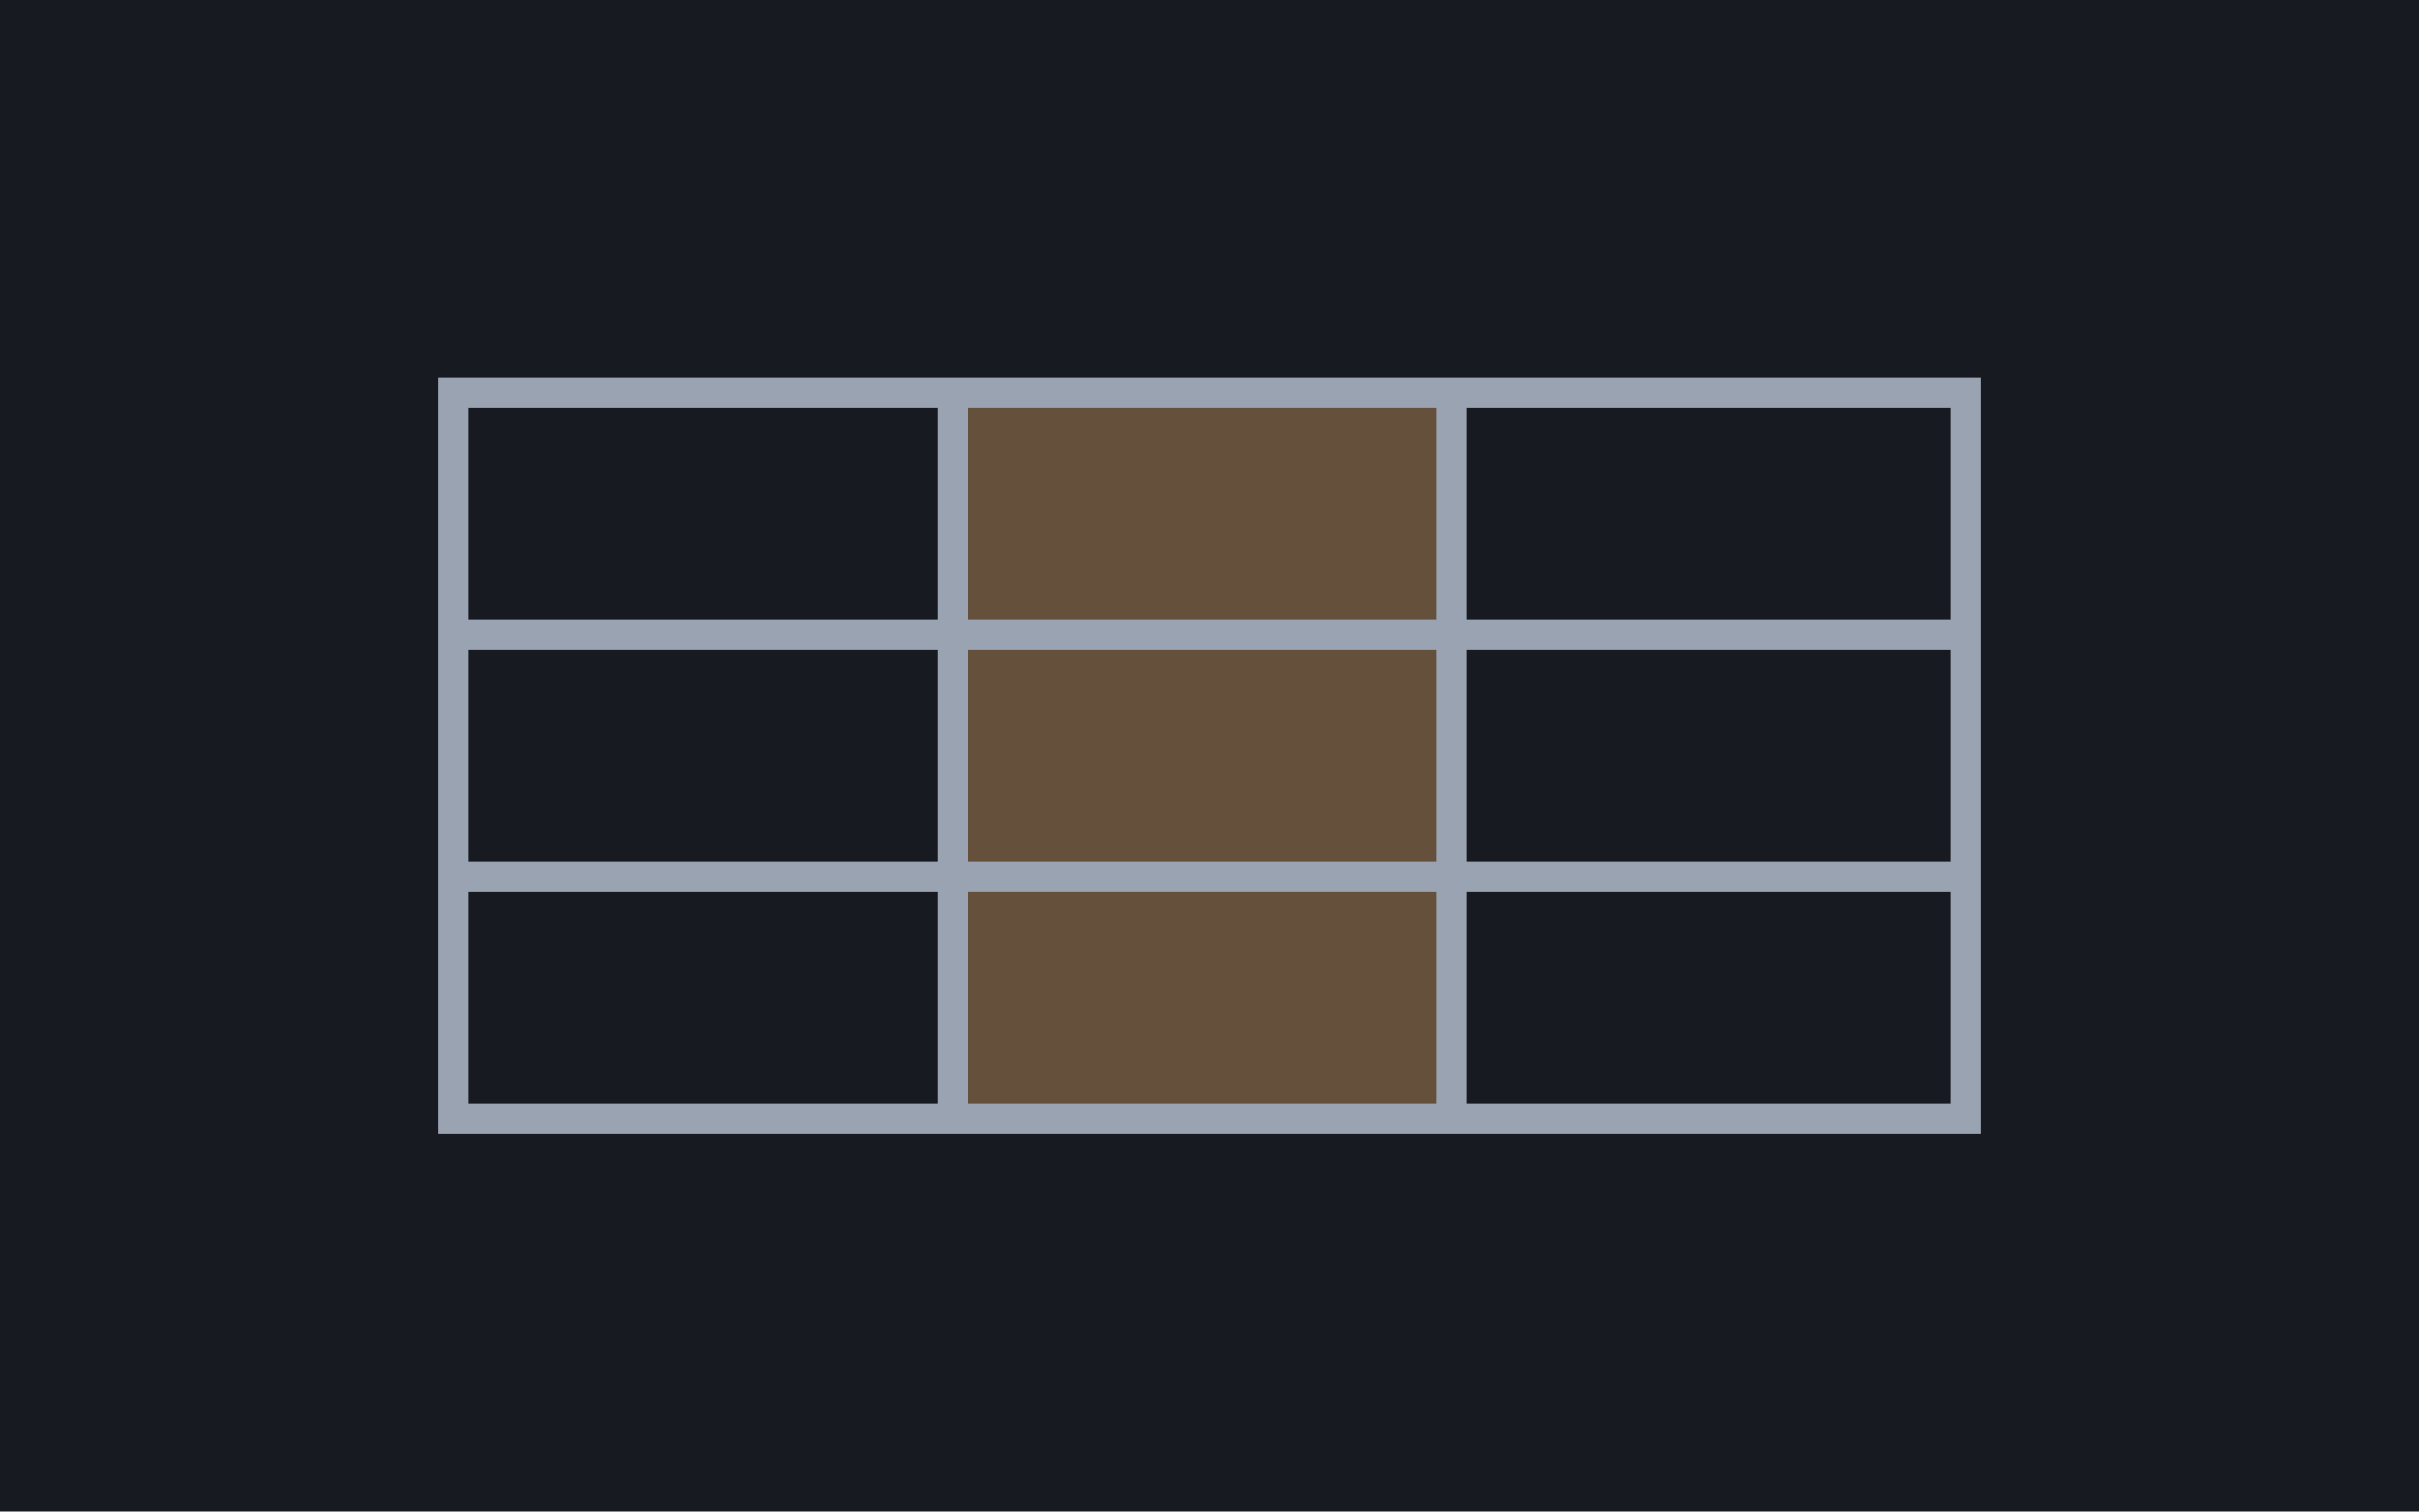
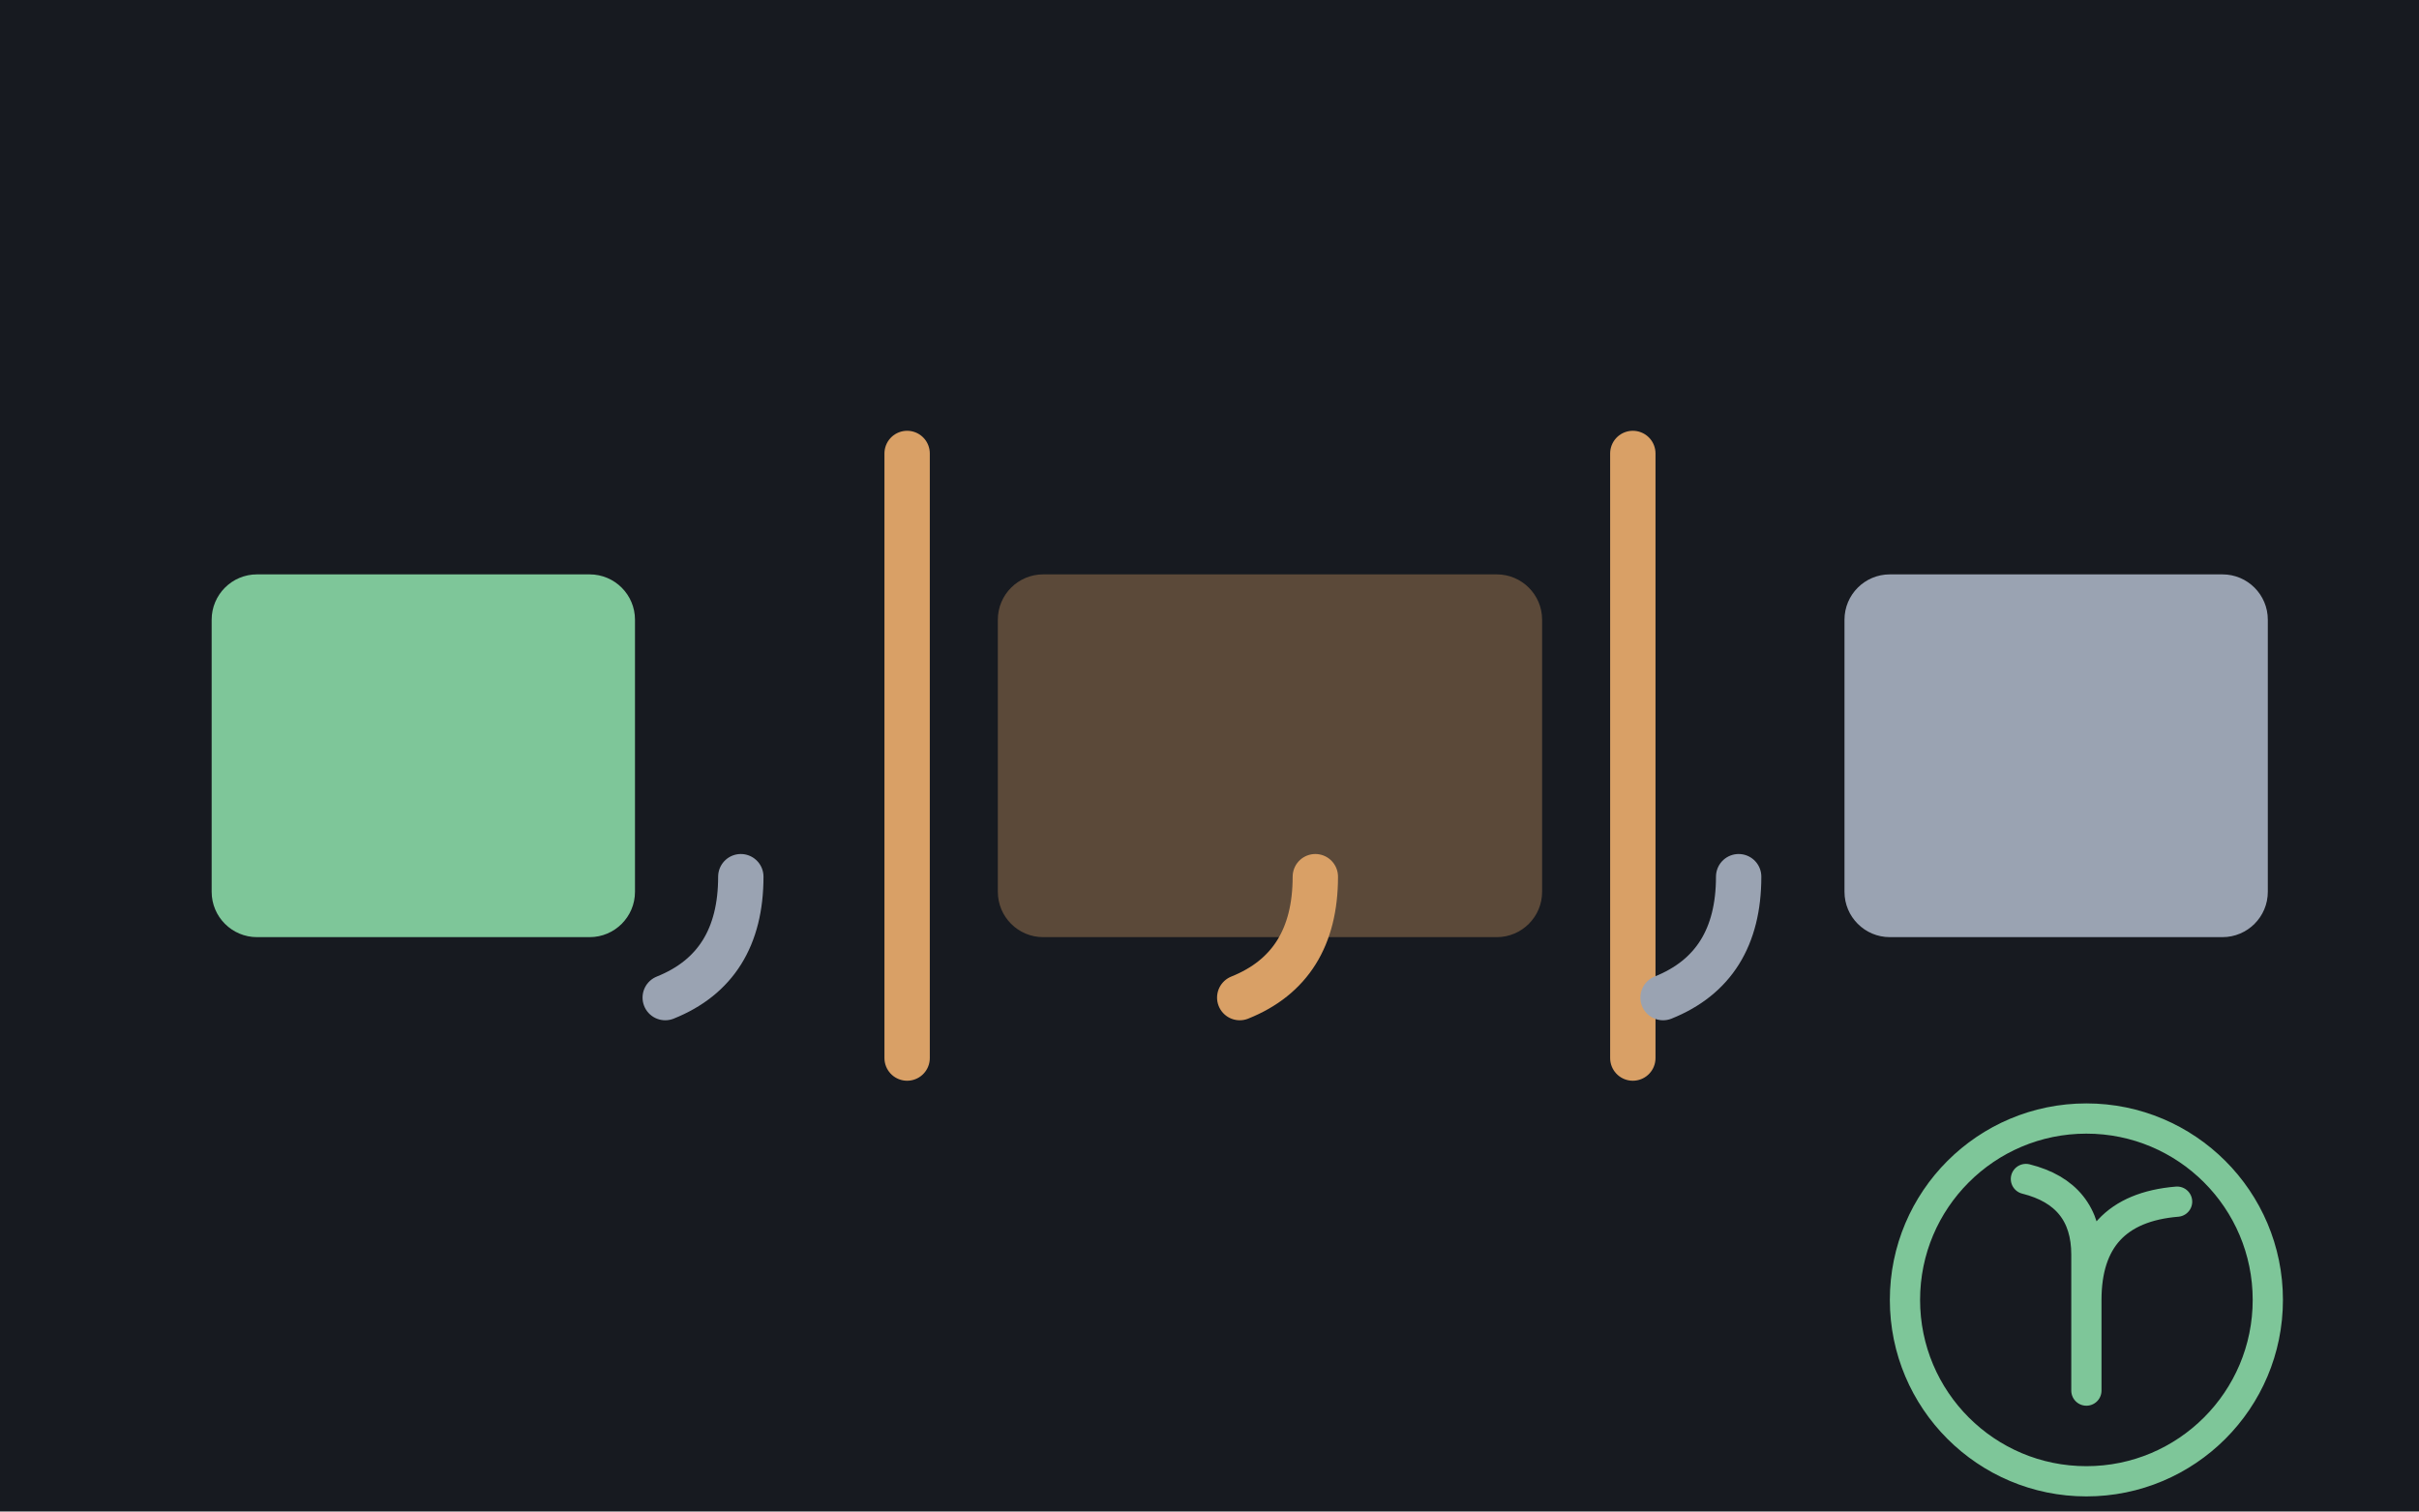
- <svg xmlns="http://www.w3.org/2000/svg" viewBox="0 0 160 100" width="160" height="100" role="img" aria-label="seedcsv: CSVCOLUMN reads one column down">
+ <svg xmlns="http://www.w3.org/2000/svg" viewBox="0 0 160 100" width="160" height="100" role="img" aria-label="csv seed: the csv machine, seeded into reckoner">
  <rect width="160" height="100" fill="#171a20" />
-   <rect x="63" y="26" width="33" height="48" fill="#d9a066" opacity="0.4" />
-   <g fill="none" stroke="#9aa3b2" stroke-width="2">
-     <rect x="30" y="26" width="100" height="48" />
-     <line x1="30" y1="42" x2="130" y2="42" />
-     <line x1="30" y1="58" x2="130" y2="58" />
-     <line x1="63" y1="26" x2="63" y2="74" />
-     <line x1="96" y1="26" x2="96" y2="74" />
-   </g>
+   <rect x="14" y="38" width="28" height="24" rx="3" fill="#7ec699" />
+   <path d="M49 58 q0 6 -5 8" stroke="#9aa3b2" stroke-width="3" fill="none" stroke-linecap="round" />
+   <path d="M60 30 v40 M108 30 v40" stroke="#d9a066" stroke-width="3" stroke-linecap="round" />
+   <rect x="66" y="38" width="36" height="24" rx="3" fill="#d9a066" opacity="0.35" />
+   <path d="M87 58 q0 6 -5 8" stroke="#d9a066" stroke-width="3" fill="none" stroke-linecap="round" />
+   <path d="M115 58 q0 6 -5 8" stroke="#9aa3b2" stroke-width="3" fill="none" stroke-linecap="round" />
+   <rect x="122" y="38" width="28" height="24" rx="3" fill="#9aa3b2" />
+   <circle cx="138" cy="86" r="12" fill="#171a20" stroke="#7ec699" stroke-width="2" />
+   <path d="M138 92 v-9 M138 86 q0 -6 6 -6.5 M138 83 q0 -4 -4 -5" stroke="#7ec699" stroke-width="2" fill="none" stroke-linecap="round" stroke-linejoin="round" />
</svg>
